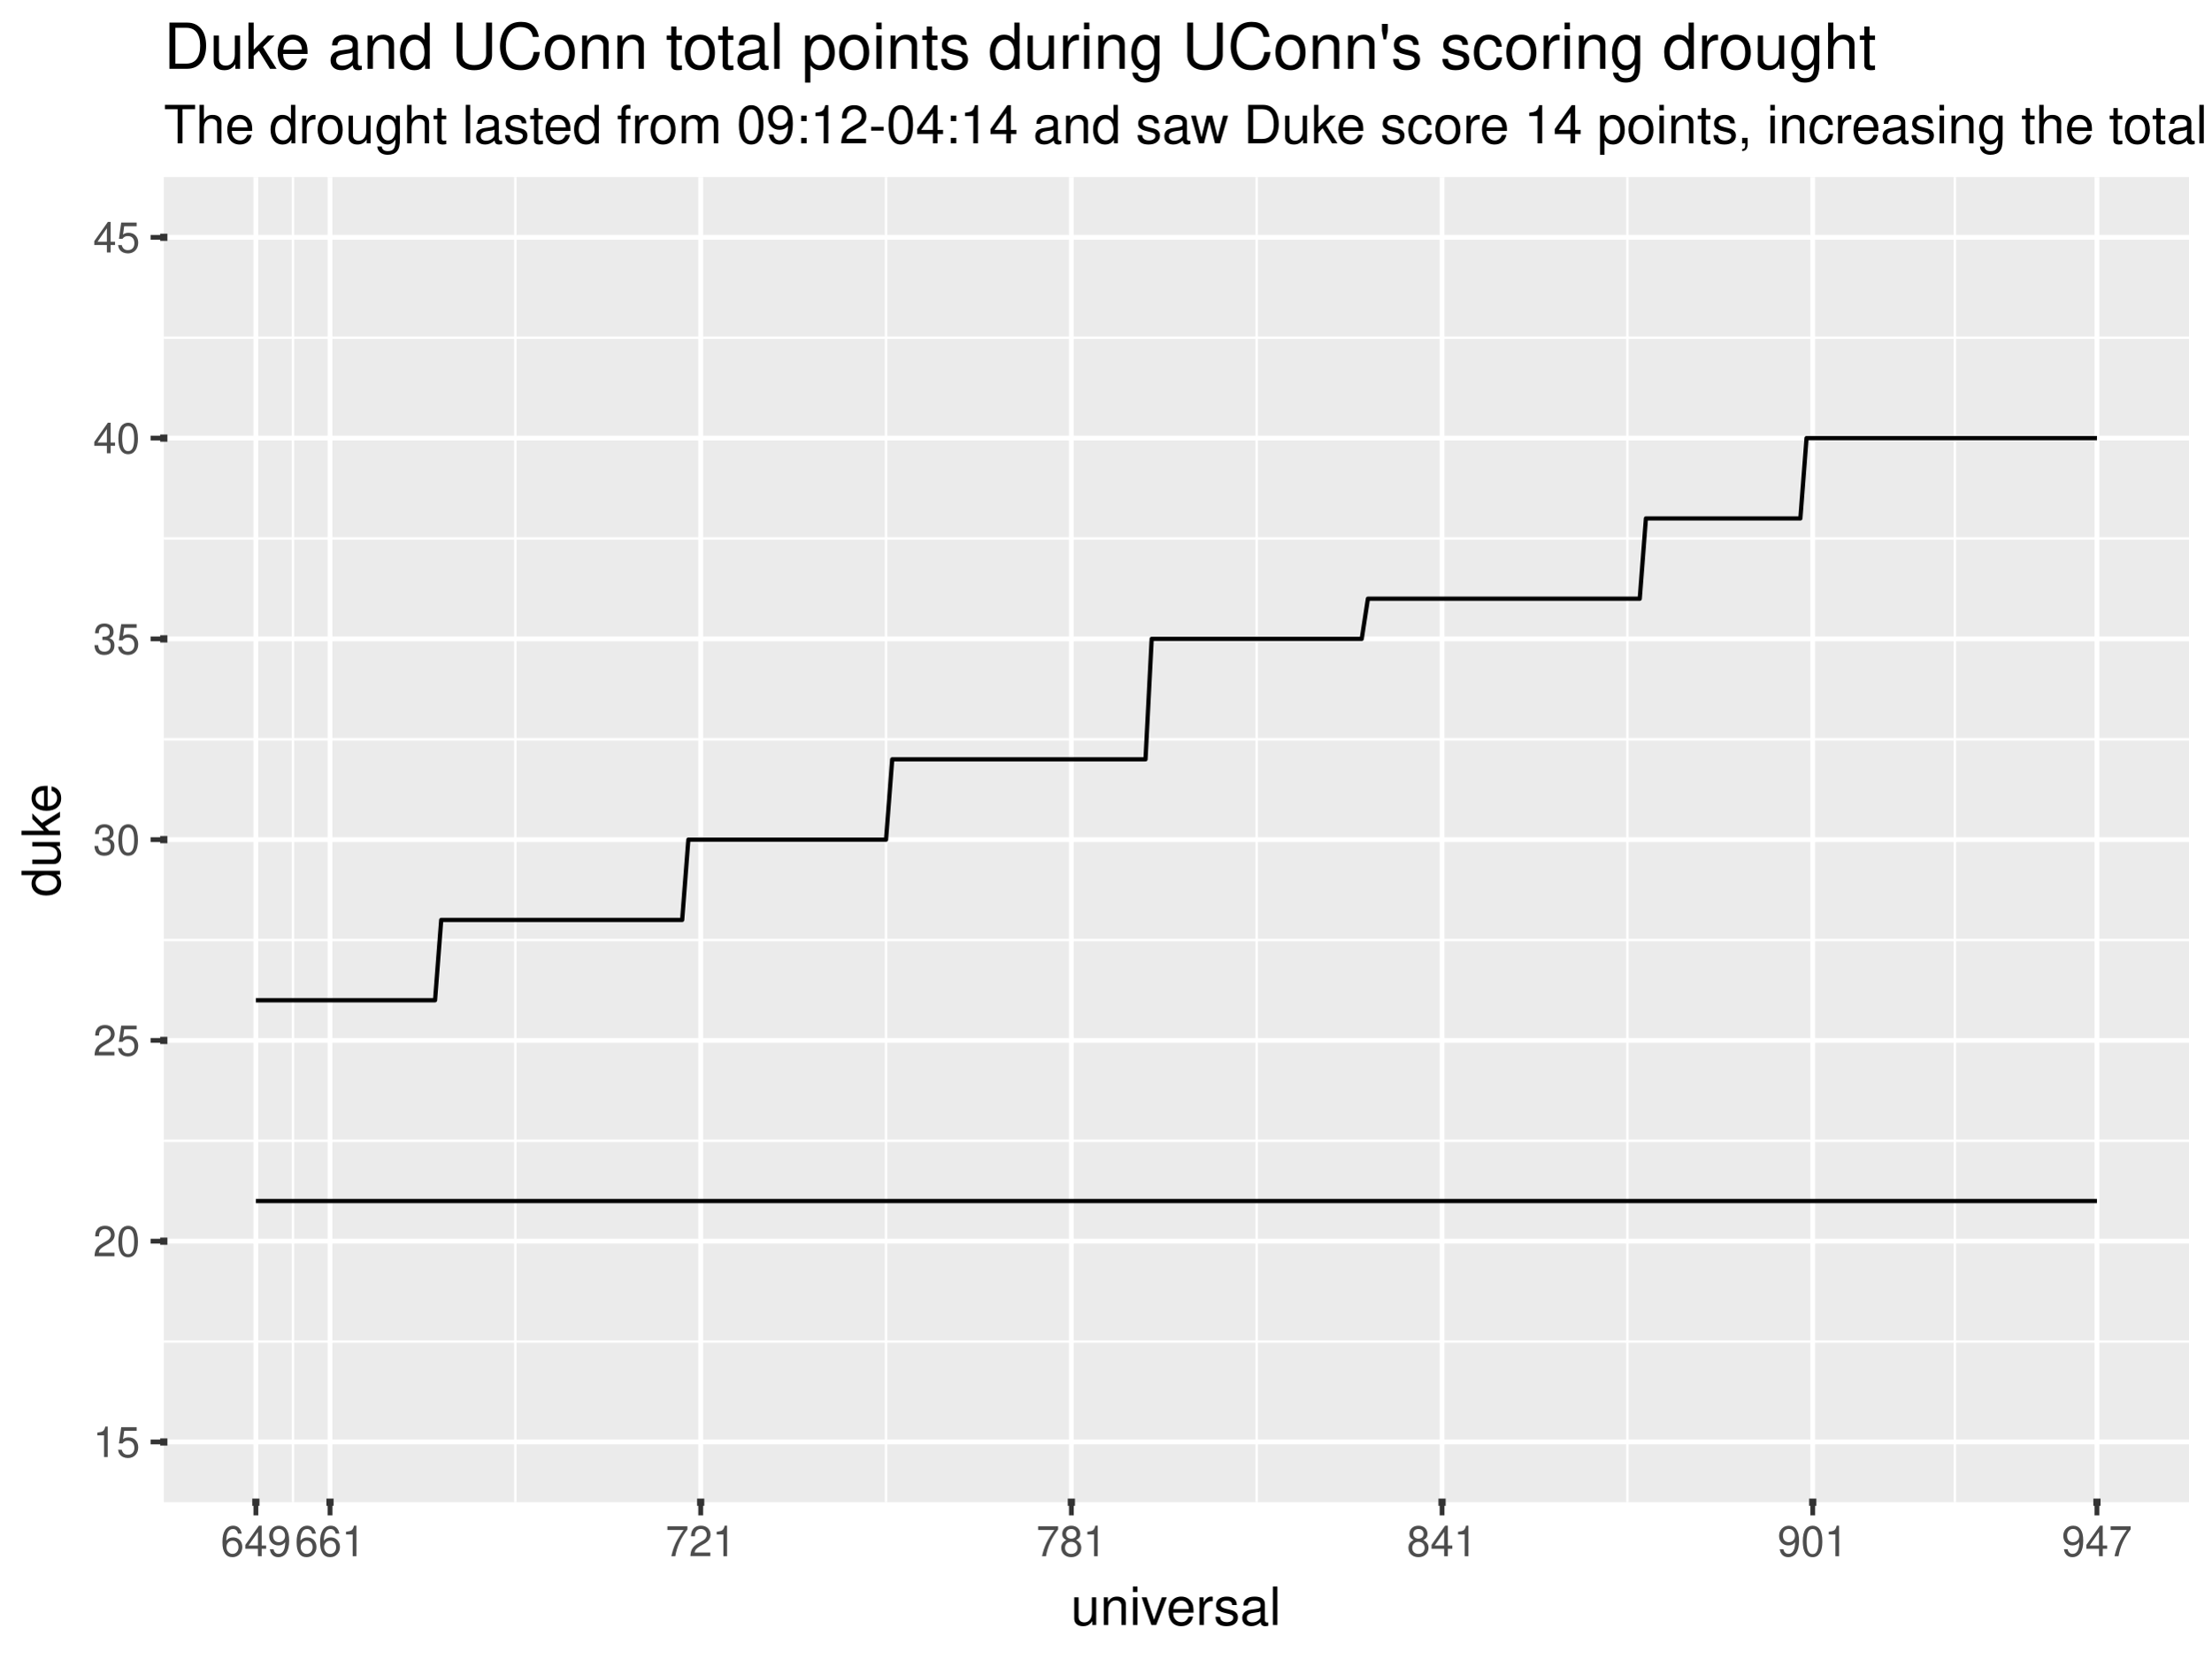
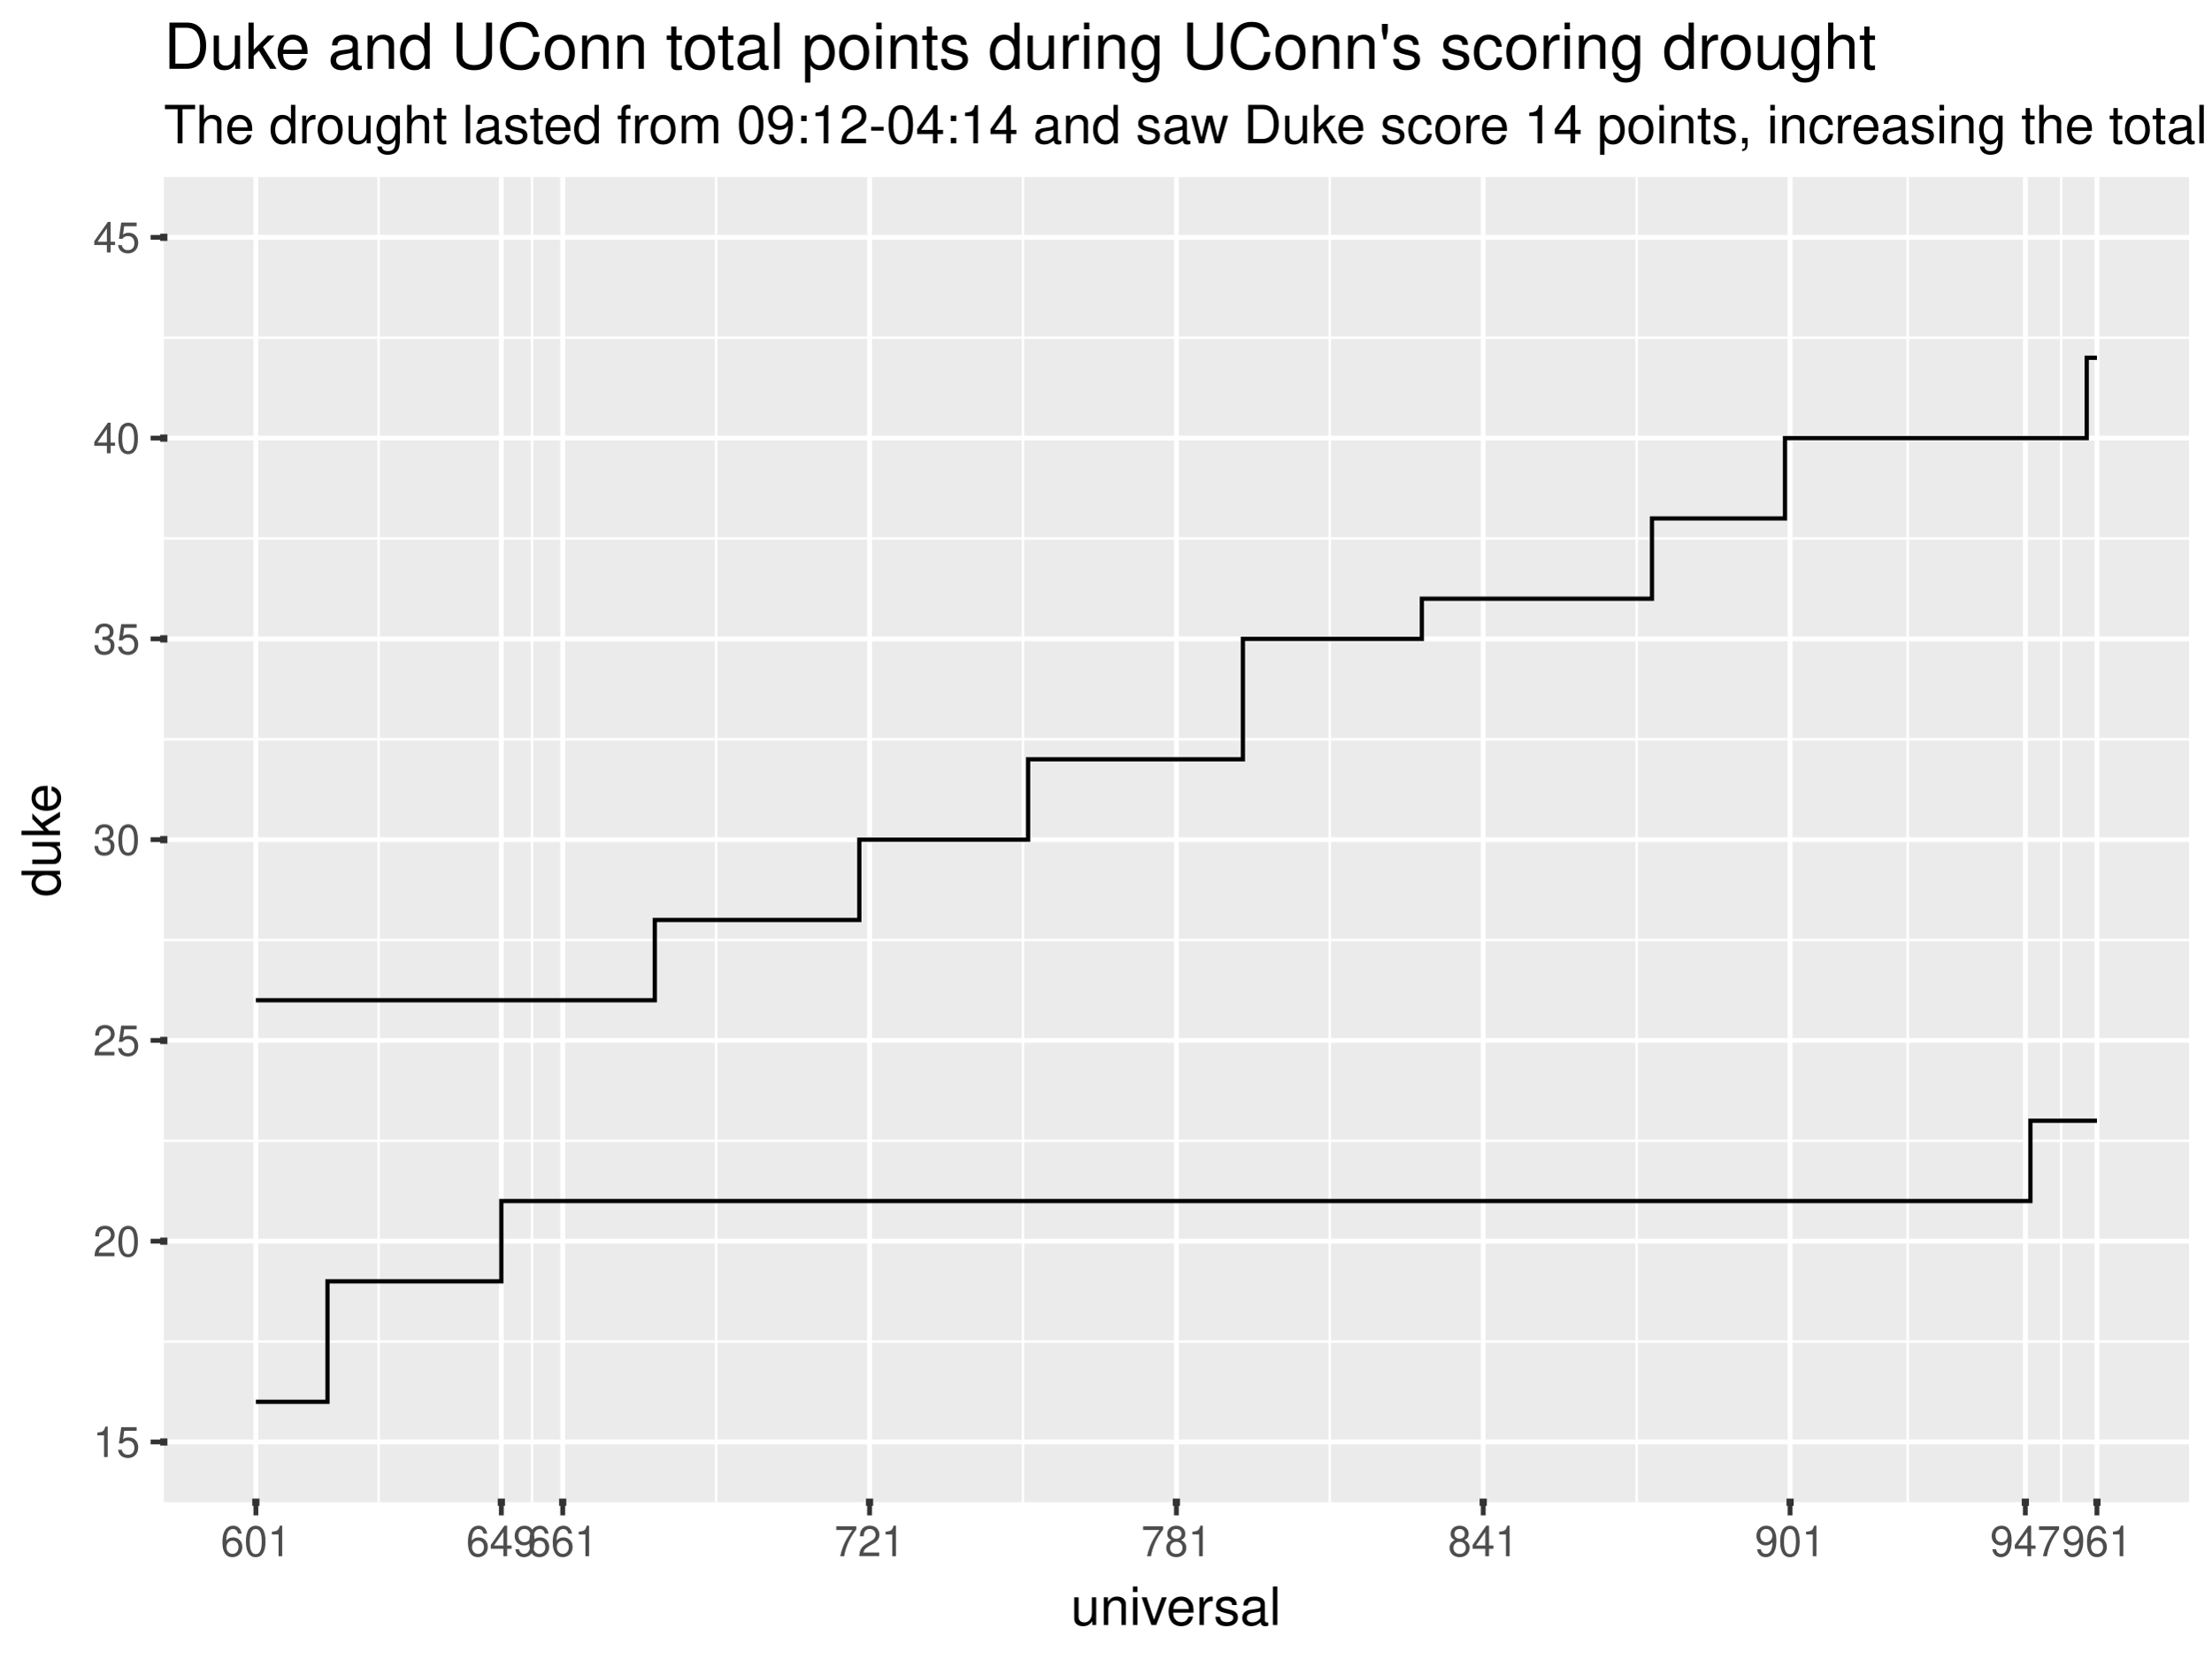
<svg xmlns="http://www.w3.org/2000/svg" xmlns:xlink="http://www.w3.org/1999/xlink" width="460.8pt" height="345.6pt" viewBox="0 0 460.8 345.6" version="1.1">
  <defs>
    <style type="text/css">*{stroke-linejoin: round; stroke-linecap: butt}</style>
  </defs>
  <g id="figure_1">
    <g id="patch_1">
      <path d="M 0 345.6  L 460.8 345.6  L 460.8 0  L 0 0  z " style="fill: #ffffff" />
    </g>
    <g id="patch_2">
      <path d="M 0 345.6  L 460.8 345.6  L 460.8 0  L 0 0  L 0 345.6  z " style="fill: none; stroke: #ffffff; stroke-linejoin: miter" />
    </g>
    <g id="axes_1">
      <g id="patch_3">
        <path d="M 34.137 313.104  L 456.192 313.104  L 456.192 36.907  L 34.137 36.907  z " style="fill: #ebebeb" />
      </g>
      <g id="matplotlib.axis_1">
        <g id="xtick_1">
          <g id="line2d_1">
-             <path d="M 53.321 313.104  L 53.321 36.907  " clip-path="url(#pe9ebd5dd13)" style="fill: none; stroke: #ffffff; stroke-linecap: square" />
+             <path d="M 53.321 313.104  L 53.321 36.907  " clip-path="url(#pd9cba350dd)" style="fill: none; stroke: #ffffff; stroke-linecap: square" />
          </g>
          <g id="line2d_2">
            <path d="M 53.321 313.104  " style="fill: none; stroke: #333333; stroke-width: 1.5; stroke-linecap: square" />
            <defs>
-               <path id="m2f59577091" d="M 0 0  L 0 2.75  " style="stroke: #333333" />
+               <path id="m959d227a97" d="M 0 0  L 0 2.75  " style="stroke: #333333" />
            </defs>
            <g>
-               <use xlink:href="#m2f59577091" x="53.321" y="313.104" style="fill: #333333; stroke: #333333" />
+               <use xlink:href="#m959d227a97" x="53.321" y="313.104" style="fill: #333333; stroke: #333333" />
            </g>
          </g>
          <g id="text_1">
-             <text style="font-size: 8.8px; font-family: 'Helvetica', 'DejaVu Sans', 'Avant Garde', 'Computer Modern Sans serif', 'Arial', sans-serif; text-anchor: middle; fill: #4d4d4d" x="53.321" y="324.366" transform="rotate(-0 53.32117 324.3662)">649</text>
+             <text style="font-size: 8.8px; font-family: 'Helvetica', 'DejaVu Sans', 'Avant Garde', 'Computer Modern Sans serif', 'Arial', sans-serif; text-anchor: middle; fill: #4d4d4d" x="53.321" y="324.366" transform="rotate(-0 53.32117 324.3662)">601</text>
          </g>
        </g>
        <g id="xtick_2">
          <g id="line2d_3">
-             <path d="M 68.772 313.104  L 68.772 36.907  " clip-path="url(#pe9ebd5dd13)" style="fill: none; stroke: #ffffff; stroke-linecap: square" />
+             <path d="M 104.479 313.104  L 104.479 36.907  " clip-path="url(#pd9cba350dd)" style="fill: none; stroke: #ffffff; stroke-linecap: square" />
          </g>
          <g id="line2d_4">
-             <path d="M 68.772 313.104  " style="fill: none; stroke: #333333; stroke-width: 1.5; stroke-linecap: square" />
-             <g>
-               <use xlink:href="#m2f59577091" x="68.772" y="313.104" style="fill: #333333; stroke: #333333" />
+             <path d="M 104.479 313.104  " style="fill: none; stroke: #333333; stroke-width: 1.5; stroke-linecap: square" />
+             <g>
+               <use xlink:href="#m959d227a97" x="104.479" y="313.104" style="fill: #333333; stroke: #333333" />
            </g>
          </g>
          <g id="text_2">
-             <text style="font-size: 8.8px; font-family: 'Helvetica', 'DejaVu Sans', 'Avant Garde', 'Computer Modern Sans serif', 'Arial', sans-serif; text-anchor: middle; fill: #4d4d4d" x="68.772" y="324.366" transform="rotate(-0 68.77163 324.3662)">661</text>
+             <text style="font-size: 8.8px; font-family: 'Helvetica', 'DejaVu Sans', 'Avant Garde', 'Computer Modern Sans serif', 'Arial', sans-serif; text-anchor: middle; fill: #4d4d4d" x="104.479" y="324.366" transform="rotate(-0 104.4794 324.3662)">649</text>
          </g>
        </g>
        <g id="xtick_3">
          <g id="line2d_5">
-             <path d="M 146.024 313.104  L 146.024 36.907  " clip-path="url(#pe9ebd5dd13)" style="fill: none; stroke: #ffffff; stroke-linecap: square" />
+             <path d="M 117.269 313.104  L 117.269 36.907  " clip-path="url(#pd9cba350dd)" style="fill: none; stroke: #ffffff; stroke-linecap: square" />
          </g>
          <g id="line2d_6">
-             <path d="M 146.024 313.104  " style="fill: none; stroke: #333333; stroke-width: 1.5; stroke-linecap: square" />
-             <g>
-               <use xlink:href="#m2f59577091" x="146.024" y="313.104" style="fill: #333333; stroke: #333333" />
+             <path d="M 117.269 313.104  " style="fill: none; stroke: #333333; stroke-width: 1.5; stroke-linecap: square" />
+             <g>
+               <use xlink:href="#m959d227a97" x="117.269" y="313.104" style="fill: #333333; stroke: #333333" />
            </g>
          </g>
          <g id="text_3">
-             <text style="font-size: 8.8px; font-family: 'Helvetica', 'DejaVu Sans', 'Avant Garde', 'Computer Modern Sans serif', 'Arial', sans-serif; text-anchor: middle; fill: #4d4d4d" x="146.024" y="324.366" transform="rotate(-0 146.0239 324.3662)">721</text>
+             <text style="font-size: 8.8px; font-family: 'Helvetica', 'DejaVu Sans', 'Avant Garde', 'Computer Modern Sans serif', 'Arial', sans-serif; text-anchor: middle; fill: #4d4d4d" x="117.269" y="324.366" transform="rotate(-0 117.2689 324.3662)">661</text>
          </g>
        </g>
        <g id="xtick_4">
          <g id="line2d_7">
-             <path d="M 223.276 313.104  L 223.276 36.907  " clip-path="url(#pe9ebd5dd13)" style="fill: none; stroke: #ffffff; stroke-linecap: square" />
+             <path d="M 181.217 313.104  L 181.217 36.907  " clip-path="url(#pd9cba350dd)" style="fill: none; stroke: #ffffff; stroke-linecap: square" />
          </g>
          <g id="line2d_8">
-             <path d="M 223.276 313.104  " style="fill: none; stroke: #333333; stroke-width: 1.5; stroke-linecap: square" />
-             <g>
-               <use xlink:href="#m2f59577091" x="223.276" y="313.104" style="fill: #333333; stroke: #333333" />
+             <path d="M 181.217 313.104  " style="fill: none; stroke: #333333; stroke-width: 1.5; stroke-linecap: square" />
+             <g>
+               <use xlink:href="#m959d227a97" x="181.217" y="313.104" style="fill: #333333; stroke: #333333" />
            </g>
          </g>
          <g id="text_4">
-             <text style="font-size: 8.8px; font-family: 'Helvetica', 'DejaVu Sans', 'Avant Garde', 'Computer Modern Sans serif', 'Arial', sans-serif; text-anchor: middle; fill: #4d4d4d" x="223.276" y="324.366" transform="rotate(-0 223.2763 324.3662)">781</text>
+             <text style="font-size: 8.8px; font-family: 'Helvetica', 'DejaVu Sans', 'Avant Garde', 'Computer Modern Sans serif', 'Arial', sans-serif; text-anchor: middle; fill: #4d4d4d" x="181.217" y="324.366" transform="rotate(-0 181.2167 324.3662)">721</text>
          </g>
        </g>
        <g id="xtick_5">
          <g id="line2d_9">
-             <path d="M 300.529 313.104  L 300.529 36.907  " clip-path="url(#pe9ebd5dd13)" style="fill: none; stroke: #ffffff; stroke-linecap: square" />
+             <path d="M 245.164 313.104  L 245.164 36.907  " clip-path="url(#pd9cba350dd)" style="fill: none; stroke: #ffffff; stroke-linecap: square" />
          </g>
          <g id="line2d_10">
-             <path d="M 300.529 313.104  " style="fill: none; stroke: #333333; stroke-width: 1.5; stroke-linecap: square" />
-             <g>
-               <use xlink:href="#m2f59577091" x="300.529" y="313.104" style="fill: #333333; stroke: #333333" />
+             <path d="M 245.164 313.104  " style="fill: none; stroke: #333333; stroke-width: 1.5; stroke-linecap: square" />
+             <g>
+               <use xlink:href="#m959d227a97" x="245.164" y="313.104" style="fill: #333333; stroke: #333333" />
            </g>
          </g>
          <g id="text_5">
-             <text style="font-size: 8.8px; font-family: 'Helvetica', 'DejaVu Sans', 'Avant Garde', 'Computer Modern Sans serif', 'Arial', sans-serif; text-anchor: middle; fill: #4d4d4d" x="300.529" y="324.366" transform="rotate(-0 300.5286 324.3662)">841</text>
+             <text style="font-size: 8.8px; font-family: 'Helvetica', 'DejaVu Sans', 'Avant Garde', 'Computer Modern Sans serif', 'Arial', sans-serif; text-anchor: middle; fill: #4d4d4d" x="245.164" y="324.366" transform="rotate(-0 245.1644 324.3662)">781</text>
          </g>
        </g>
        <g id="xtick_6">
          <g id="line2d_11">
-             <path d="M 377.781 313.104  L 377.781 36.907  " clip-path="url(#pe9ebd5dd13)" style="fill: none; stroke: #ffffff; stroke-linecap: square" />
+             <path d="M 309.112 313.104  L 309.112 36.907  " clip-path="url(#pd9cba350dd)" style="fill: none; stroke: #ffffff; stroke-linecap: square" />
          </g>
          <g id="line2d_12">
-             <path d="M 377.781 313.104  " style="fill: none; stroke: #333333; stroke-width: 1.5; stroke-linecap: square" />
-             <g>
-               <use xlink:href="#m2f59577091" x="377.781" y="313.104" style="fill: #333333; stroke: #333333" />
+             <path d="M 309.112 313.104  " style="fill: none; stroke: #333333; stroke-width: 1.5; stroke-linecap: square" />
+             <g>
+               <use xlink:href="#m959d227a97" x="309.112" y="313.104" style="fill: #333333; stroke: #333333" />
            </g>
          </g>
          <g id="text_6">
-             <text style="font-size: 8.8px; font-family: 'Helvetica', 'DejaVu Sans', 'Avant Garde', 'Computer Modern Sans serif', 'Arial', sans-serif; text-anchor: middle; fill: #4d4d4d" x="377.781" y="324.366" transform="rotate(-0 377.7809 324.3662)">901</text>
+             <text style="font-size: 8.8px; font-family: 'Helvetica', 'DejaVu Sans', 'Avant Garde', 'Computer Modern Sans serif', 'Arial', sans-serif; text-anchor: middle; fill: #4d4d4d" x="309.112" y="324.366" transform="rotate(-0 309.1122 324.3662)">841</text>
          </g>
        </g>
        <g id="xtick_7">
          <g id="line2d_13">
-             <path d="M 437.008 313.104  L 437.008 36.907  " clip-path="url(#pe9ebd5dd13)" style="fill: none; stroke: #ffffff; stroke-linecap: square" />
+             <path d="M 373.06 313.104  L 373.06 36.907  " clip-path="url(#pd9cba350dd)" style="fill: none; stroke: #ffffff; stroke-linecap: square" />
          </g>
          <g id="line2d_14">
-             <path d="M 437.008 313.104  " style="fill: none; stroke: #333333; stroke-width: 1.5; stroke-linecap: square" />
-             <g>
-               <use xlink:href="#m2f59577091" x="437.008" y="313.104" style="fill: #333333; stroke: #333333" />
+             <path d="M 373.06 313.104  " style="fill: none; stroke: #333333; stroke-width: 1.5; stroke-linecap: square" />
+             <g>
+               <use xlink:href="#m959d227a97" x="373.06" y="313.104" style="fill: #333333; stroke: #333333" />
            </g>
          </g>
          <g id="text_7">
-             <text style="font-size: 8.8px; font-family: 'Helvetica', 'DejaVu Sans', 'Avant Garde', 'Computer Modern Sans serif', 'Arial', sans-serif; text-anchor: middle; fill: #4d4d4d" x="437.008" y="324.366" transform="rotate(-0 437.0077 324.3662)">947</text>
+             <text style="font-size: 8.8px; font-family: 'Helvetica', 'DejaVu Sans', 'Avant Garde', 'Computer Modern Sans serif', 'Arial', sans-serif; text-anchor: middle; fill: #4d4d4d" x="373.06" y="324.366" transform="rotate(-0 373.0599 324.3662)">901</text>
          </g>
        </g>
        <g id="xtick_8">
          <g id="line2d_15">
-             <path d="M 61.046 313.104  L 61.046 36.907  " clip-path="url(#pe9ebd5dd13)" style="fill: none; stroke: #ffffff; stroke-width: 0.5; stroke-linecap: square" />
+             <path d="M 422.087 313.104  L 422.087 36.907  " clip-path="url(#pd9cba350dd)" style="fill: none; stroke: #ffffff; stroke-linecap: square" />
+           </g>
+           <g id="line2d_16">
+             <path d="M 422.087 313.104  " style="fill: none; stroke: #333333; stroke-width: 1.5; stroke-linecap: square" />
+             <g>
+               <use xlink:href="#m959d227a97" x="422.087" y="313.104" style="fill: #333333; stroke: #333333" />
+             </g>
+           </g>
+           <g id="text_8">
+             <text style="font-size: 8.8px; font-family: 'Helvetica', 'DejaVu Sans', 'Avant Garde', 'Computer Modern Sans serif', 'Arial', sans-serif; text-anchor: middle; fill: #4d4d4d" x="422.087" y="324.366" transform="rotate(-0 422.0865 324.3662)">947</text>
          </g>
        </g>
        <g id="xtick_9">
-           <g id="line2d_16">
-             <path d="M 107.398 313.104  L 107.398 36.907  " clip-path="url(#pe9ebd5dd13)" style="fill: none; stroke: #ffffff; stroke-width: 0.5; stroke-linecap: square" />
+           <g id="line2d_17">
+             <path d="M 437.008 313.104  L 437.008 36.907  " clip-path="url(#pd9cba350dd)" style="fill: none; stroke: #ffffff; stroke-linecap: square" />
+           </g>
+           <g id="line2d_18">
+             <path d="M 437.008 313.104  " style="fill: none; stroke: #333333; stroke-width: 1.5; stroke-linecap: square" />
+             <g>
+               <use xlink:href="#m959d227a97" x="437.008" y="313.104" style="fill: #333333; stroke: #333333" />
+             </g>
+           </g>
+           <g id="text_9">
+             <text style="font-size: 8.8px; font-family: 'Helvetica', 'DejaVu Sans', 'Avant Garde', 'Computer Modern Sans serif', 'Arial', sans-serif; text-anchor: middle; fill: #4d4d4d" x="437.008" y="324.366" transform="rotate(-0 437.0077 324.3662)">961</text>
          </g>
        </g>
        <g id="xtick_10">
-           <g id="line2d_17">
-             <path d="M 184.65 313.104  L 184.65 36.907  " clip-path="url(#pe9ebd5dd13)" style="fill: none; stroke: #ffffff; stroke-width: 0.5; stroke-linecap: square" />
+           <g id="line2d_19">
+             <path d="M 78.9 313.104  L 78.9 36.907  " clip-path="url(#pd9cba350dd)" style="fill: none; stroke: #ffffff; stroke-width: 0.5; stroke-linecap: square" />
          </g>
        </g>
        <g id="xtick_11">
-           <g id="line2d_18">
-             <path d="M 261.902 313.104  L 261.902 36.907  " clip-path="url(#pe9ebd5dd13)" style="fill: none; stroke: #ffffff; stroke-width: 0.5; stroke-linecap: square" />
+           <g id="line2d_20">
+             <path d="M 110.874 313.104  L 110.874 36.907  " clip-path="url(#pd9cba350dd)" style="fill: none; stroke: #ffffff; stroke-width: 0.5; stroke-linecap: square" />
          </g>
        </g>
        <g id="xtick_12">
-           <g id="line2d_19">
-             <path d="M 339.155 313.104  L 339.155 36.907  " clip-path="url(#pe9ebd5dd13)" style="fill: none; stroke: #ffffff; stroke-width: 0.5; stroke-linecap: square" />
+           <g id="line2d_21">
+             <path d="M 149.243 313.104  L 149.243 36.907  " clip-path="url(#pd9cba350dd)" style="fill: none; stroke: #ffffff; stroke-width: 0.5; stroke-linecap: square" />
          </g>
        </g>
        <g id="xtick_13">
-           <g id="line2d_20">
-             <path d="M 407.394 313.104  L 407.394 36.907  " clip-path="url(#pe9ebd5dd13)" style="fill: none; stroke: #ffffff; stroke-width: 0.5; stroke-linecap: square" />
+           <g id="line2d_22">
+             <path d="M 213.191 313.104  L 213.191 36.907  " clip-path="url(#pd9cba350dd)" style="fill: none; stroke: #ffffff; stroke-width: 0.5; stroke-linecap: square" />
+           </g>
+         </g>
+         <g id="xtick_14">
+           <g id="line2d_23">
+             <path d="M 277.138 313.104  L 277.138 36.907  " clip-path="url(#pd9cba350dd)" style="fill: none; stroke: #ffffff; stroke-width: 0.5; stroke-linecap: square" />
+           </g>
+         </g>
+         <g id="xtick_15">
+           <g id="line2d_24">
+             <path d="M 341.086 313.104  L 341.086 36.907  " clip-path="url(#pd9cba350dd)" style="fill: none; stroke: #ffffff; stroke-width: 0.5; stroke-linecap: square" />
+           </g>
+         </g>
+         <g id="xtick_16">
+           <g id="line2d_25">
+             <path d="M 397.573 313.104  L 397.573 36.907  " clip-path="url(#pd9cba350dd)" style="fill: none; stroke: #ffffff; stroke-width: 0.5; stroke-linecap: square" />
+           </g>
+         </g>
+         <g id="xtick_17">
+           <g id="line2d_26">
+             <path d="M 429.547 313.104  L 429.547 36.907  " clip-path="url(#pd9cba350dd)" style="fill: none; stroke: #ffffff; stroke-width: 0.5; stroke-linecap: square" />
          </g>
        </g>
      </g>
      <g id="matplotlib.axis_2">
        <g id="ytick_1">
-           <g id="line2d_21">
-             <path d="M 34.137 300.549  L 456.192 300.549  " clip-path="url(#pe9ebd5dd13)" style="fill: none; stroke: #ffffff; stroke-linecap: square" />
-           </g>
-           <g id="line2d_22">
+           <g id="line2d_27">
+             <path d="M 34.137 300.549  L 456.192 300.549  " clip-path="url(#pd9cba350dd)" style="fill: none; stroke: #ffffff; stroke-linecap: square" />
+           </g>
+           <g id="line2d_28">
            <path d="M 34.137 300.549  " style="fill: none; stroke: #333333; stroke-width: 1.5; stroke-linecap: square" />
            <defs>
-               <path id="m4dd04ea1fa" d="M 0 0  L -2.75 0  " style="stroke: #333333" />
+               <path id="m8a8021d1a6" d="M 0 0  L -2.75 0  " style="stroke: #333333" />
            </defs>
            <g>
-               <use xlink:href="#m4dd04ea1fa" x="34.137" y="300.549" style="fill: #333333; stroke: #333333" />
-             </g>
-           </g>
-           <g id="text_8">
+               <use xlink:href="#m8a8021d1a6" x="34.137" y="300.549" style="fill: #333333; stroke: #333333" />
+             </g>
+           </g>
+           <g id="text_10">
            <text style="font-size: 8.8px; font-family: 'Helvetica', 'DejaVu Sans', 'Avant Garde', 'Computer Modern Sans serif', 'Arial', sans-serif; text-anchor: start; fill: #4d4d4d" x="19.4" y="303.705" transform="rotate(-0 19.39959 303.7055)">15</text>
          </g>
        </g>
        <g id="ytick_2">
-           <g id="line2d_23">
-             <path d="M 34.137 258.701  L 456.192 258.701  " clip-path="url(#pe9ebd5dd13)" style="fill: none; stroke: #ffffff; stroke-linecap: square" />
-           </g>
-           <g id="line2d_24">
+           <g id="line2d_29">
+             <path d="M 34.137 258.701  L 456.192 258.701  " clip-path="url(#pd9cba350dd)" style="fill: none; stroke: #ffffff; stroke-linecap: square" />
+           </g>
+           <g id="line2d_30">
            <path d="M 34.137 258.701  " style="fill: none; stroke: #333333; stroke-width: 1.5; stroke-linecap: square" />
            <g>
-               <use xlink:href="#m4dd04ea1fa" x="34.137" y="258.701" style="fill: #333333; stroke: #333333" />
-             </g>
-           </g>
-           <g id="text_9">
+               <use xlink:href="#m8a8021d1a6" x="34.137" y="258.701" style="fill: #333333; stroke: #333333" />
+             </g>
+           </g>
+           <g id="text_11">
            <text style="font-size: 8.8px; font-family: 'Helvetica', 'DejaVu Sans', 'Avant Garde', 'Computer Modern Sans serif', 'Arial', sans-serif; text-anchor: start; fill: #4d4d4d" x="19.4" y="261.858" transform="rotate(-0 19.39959 261.8576)">20</text>
          </g>
        </g>
        <g id="ytick_3">
-           <g id="line2d_25">
-             <path d="M 34.137 216.853  L 456.192 216.853  " clip-path="url(#pe9ebd5dd13)" style="fill: none; stroke: #ffffff; stroke-linecap: square" />
-           </g>
-           <g id="line2d_26">
+           <g id="line2d_31">
+             <path d="M 34.137 216.853  L 456.192 216.853  " clip-path="url(#pd9cba350dd)" style="fill: none; stroke: #ffffff; stroke-linecap: square" />
+           </g>
+           <g id="line2d_32">
            <path d="M 34.137 216.853  " style="fill: none; stroke: #333333; stroke-width: 1.5; stroke-linecap: square" />
            <g>
-               <use xlink:href="#m4dd04ea1fa" x="34.137" y="216.853" style="fill: #333333; stroke: #333333" />
-             </g>
-           </g>
-           <g id="text_10">
+               <use xlink:href="#m8a8021d1a6" x="34.137" y="216.853" style="fill: #333333; stroke: #333333" />
+             </g>
+           </g>
+           <g id="text_12">
            <text style="font-size: 8.8px; font-family: 'Helvetica', 'DejaVu Sans', 'Avant Garde', 'Computer Modern Sans serif', 'Arial', sans-serif; text-anchor: start; fill: #4d4d4d" x="19.4" y="220.01" transform="rotate(-0 19.39959 220.0097)">25</text>
          </g>
        </g>
        <g id="ytick_4">
-           <g id="line2d_27">
-             <path d="M 34.137 175.006  L 456.192 175.006  " clip-path="url(#pe9ebd5dd13)" style="fill: none; stroke: #ffffff; stroke-linecap: square" />
-           </g>
-           <g id="line2d_28">
+           <g id="line2d_33">
+             <path d="M 34.137 175.006  L 456.192 175.006  " clip-path="url(#pd9cba350dd)" style="fill: none; stroke: #ffffff; stroke-linecap: square" />
+           </g>
+           <g id="line2d_34">
            <path d="M 34.137 175.006  " style="fill: none; stroke: #333333; stroke-width: 1.5; stroke-linecap: square" />
            <g>
-               <use xlink:href="#m4dd04ea1fa" x="34.137" y="175.006" style="fill: #333333; stroke: #333333" />
-             </g>
-           </g>
-           <g id="text_11">
+               <use xlink:href="#m8a8021d1a6" x="34.137" y="175.006" style="fill: #333333; stroke: #333333" />
+             </g>
+           </g>
+           <g id="text_13">
            <text style="font-size: 8.8px; font-family: 'Helvetica', 'DejaVu Sans', 'Avant Garde', 'Computer Modern Sans serif', 'Arial', sans-serif; text-anchor: start; fill: #4d4d4d" x="19.4" y="178.162" transform="rotate(-0 19.39959 178.1618)">30</text>
          </g>
        </g>
        <g id="ytick_5">
-           <g id="line2d_29">
-             <path d="M 34.137 133.158  L 456.192 133.158  " clip-path="url(#pe9ebd5dd13)" style="fill: none; stroke: #ffffff; stroke-linecap: square" />
-           </g>
-           <g id="line2d_30">
+           <g id="line2d_35">
+             <path d="M 34.137 133.158  L 456.192 133.158  " clip-path="url(#pd9cba350dd)" style="fill: none; stroke: #ffffff; stroke-linecap: square" />
+           </g>
+           <g id="line2d_36">
            <path d="M 34.137 133.158  " style="fill: none; stroke: #333333; stroke-width: 1.5; stroke-linecap: square" />
            <g>
-               <use xlink:href="#m4dd04ea1fa" x="34.137" y="133.158" style="fill: #333333; stroke: #333333" />
-             </g>
-           </g>
-           <g id="text_12">
+               <use xlink:href="#m8a8021d1a6" x="34.137" y="133.158" style="fill: #333333; stroke: #333333" />
+             </g>
+           </g>
+           <g id="text_14">
            <text style="font-size: 8.8px; font-family: 'Helvetica', 'DejaVu Sans', 'Avant Garde', 'Computer Modern Sans serif', 'Arial', sans-serif; text-anchor: start; fill: #4d4d4d" x="19.4" y="136.314" transform="rotate(-0 19.39959 136.3139)">35</text>
          </g>
        </g>
        <g id="ytick_6">
-           <g id="line2d_31">
-             <path d="M 34.137 91.31  L 456.192 91.31  " clip-path="url(#pe9ebd5dd13)" style="fill: none; stroke: #ffffff; stroke-linecap: square" />
-           </g>
-           <g id="line2d_32">
+           <g id="line2d_37">
+             <path d="M 34.137 91.31  L 456.192 91.31  " clip-path="url(#pd9cba350dd)" style="fill: none; stroke: #ffffff; stroke-linecap: square" />
+           </g>
+           <g id="line2d_38">
            <path d="M 34.137 91.31  " style="fill: none; stroke: #333333; stroke-width: 1.5; stroke-linecap: square" />
            <g>
-               <use xlink:href="#m4dd04ea1fa" x="34.137" y="91.31" style="fill: #333333; stroke: #333333" />
-             </g>
-           </g>
-           <g id="text_13">
+               <use xlink:href="#m8a8021d1a6" x="34.137" y="91.31" style="fill: #333333; stroke: #333333" />
+             </g>
+           </g>
+           <g id="text_15">
            <text style="font-size: 8.8px; font-family: 'Helvetica', 'DejaVu Sans', 'Avant Garde', 'Computer Modern Sans serif', 'Arial', sans-serif; text-anchor: start; fill: #4d4d4d" x="19.4" y="94.466" transform="rotate(-0 19.39959 94.46606)">40</text>
          </g>
        </g>
        <g id="ytick_7">
-           <g id="line2d_33">
-             <path d="M 34.137 49.462  L 456.192 49.462  " clip-path="url(#pe9ebd5dd13)" style="fill: none; stroke: #ffffff; stroke-linecap: square" />
-           </g>
-           <g id="line2d_34">
+           <g id="line2d_39">
+             <path d="M 34.137 49.462  L 456.192 49.462  " clip-path="url(#pd9cba350dd)" style="fill: none; stroke: #ffffff; stroke-linecap: square" />
+           </g>
+           <g id="line2d_40">
            <path d="M 34.137 49.462  " style="fill: none; stroke: #333333; stroke-width: 1.5; stroke-linecap: square" />
            <g>
-               <use xlink:href="#m4dd04ea1fa" x="34.137" y="49.462" style="fill: #333333; stroke: #333333" />
-             </g>
-           </g>
-           <g id="text_14">
+               <use xlink:href="#m8a8021d1a6" x="34.137" y="49.462" style="fill: #333333; stroke: #333333" />
+             </g>
+           </g>
+           <g id="text_16">
            <text style="font-size: 8.8px; font-family: 'Helvetica', 'DejaVu Sans', 'Avant Garde', 'Computer Modern Sans serif', 'Arial', sans-serif; text-anchor: start; fill: #4d4d4d" x="19.4" y="52.618" transform="rotate(-0 19.39959 52.61818)">45</text>
          </g>
        </g>
        <g id="ytick_8">
-           <g id="line2d_35">
-             <path d="M 34.137 279.625  L 456.192 279.625  " clip-path="url(#pe9ebd5dd13)" style="fill: none; stroke: #ffffff; stroke-width: 0.5; stroke-linecap: square" />
+           <g id="line2d_41">
+             <path d="M 34.137 279.625  L 456.192 279.625  " clip-path="url(#pd9cba350dd)" style="fill: none; stroke: #ffffff; stroke-width: 0.5; stroke-linecap: square" />
          </g>
        </g>
        <g id="ytick_9">
-           <g id="line2d_36">
-             <path d="M 34.137 237.777  L 456.192 237.777  " clip-path="url(#pe9ebd5dd13)" style="fill: none; stroke: #ffffff; stroke-width: 0.5; stroke-linecap: square" />
+           <g id="line2d_42">
+             <path d="M 34.137 237.777  L 456.192 237.777  " clip-path="url(#pd9cba350dd)" style="fill: none; stroke: #ffffff; stroke-width: 0.5; stroke-linecap: square" />
          </g>
        </g>
        <g id="ytick_10">
-           <g id="line2d_37">
-             <path d="M 34.137 195.929  L 456.192 195.929  " clip-path="url(#pe9ebd5dd13)" style="fill: none; stroke: #ffffff; stroke-width: 0.5; stroke-linecap: square" />
+           <g id="line2d_43">
+             <path d="M 34.137 195.929  L 456.192 195.929  " clip-path="url(#pd9cba350dd)" style="fill: none; stroke: #ffffff; stroke-width: 0.5; stroke-linecap: square" />
          </g>
        </g>
        <g id="ytick_11">
-           <g id="line2d_38">
-             <path d="M 34.137 154.082  L 456.192 154.082  " clip-path="url(#pe9ebd5dd13)" style="fill: none; stroke: #ffffff; stroke-width: 0.5; stroke-linecap: square" />
+           <g id="line2d_44">
+             <path d="M 34.137 154.082  L 456.192 154.082  " clip-path="url(#pd9cba350dd)" style="fill: none; stroke: #ffffff; stroke-width: 0.5; stroke-linecap: square" />
          </g>
        </g>
        <g id="ytick_12">
-           <g id="line2d_39">
-             <path d="M 34.137 112.234  L 456.192 112.234  " clip-path="url(#pe9ebd5dd13)" style="fill: none; stroke: #ffffff; stroke-width: 0.5; stroke-linecap: square" />
+           <g id="line2d_45">
+             <path d="M 34.137 112.234  L 456.192 112.234  " clip-path="url(#pd9cba350dd)" style="fill: none; stroke: #ffffff; stroke-width: 0.5; stroke-linecap: square" />
          </g>
        </g>
        <g id="ytick_13">
-           <g id="line2d_40">
-             <path d="M 34.137 70.386  L 456.192 70.386  " clip-path="url(#pe9ebd5dd13)" style="fill: none; stroke: #ffffff; stroke-width: 0.5; stroke-linecap: square" />
-           </g>
-         </g>
-       </g>
-       <g id="line2d_41">
-         <path d="M 53.321 208.484  L 90.66 208.484  L 91.947 191.745  L 142.161 191.745  L 143.449 175.006  L 184.65 175.006  L 185.938 158.266  L 238.727 158.266  L 240.014 133.158  L 283.791 133.158  L 285.078 124.788  L 341.73 124.788  L 343.017 108.049  L 375.206 108.049  L 376.493 91.31  L 437.008 91.31  L 437.008 91.31  " clip-path="url(#pe9ebd5dd13)" style="fill: none; stroke: #000000; stroke-width: 0.886" />
-       </g>
-       <g id="line2d_42">
-         <path d="M 53.321 250.332  L 437.008 250.332  L 437.008 250.332  " clip-path="url(#pe9ebd5dd13)" style="fill: none; stroke: #000000; stroke-width: 0.886" />
-       </g>
-     </g>
-     <g id="text_15">
+           <g id="line2d_46">
+             <path d="M 34.137 70.386  L 456.192 70.386  " clip-path="url(#pd9cba350dd)" style="fill: none; stroke: #ffffff; stroke-width: 0.5; stroke-linecap: square" />
+           </g>
+         </g>
+       </g>
+       <g id="line2d_47">
+         <path d="M 53.321 208.484  L 136.453 208.484  L 136.453 191.745  L 179.085 191.745  L 179.085 175.006  L 214.256 175.006  L 214.256 158.266  L 259.02 158.266  L 259.02 133.158  L 296.323 133.158  L 296.323 124.788  L 344.283 124.788  L 344.283 108.049  L 371.994 108.049  L 371.994 91.31  L 434.876 91.31  L 434.876 74.571  L 437.008 74.571  L 437.008 74.571  " clip-path="url(#pd9cba350dd)" style="fill: none; stroke: #000000; stroke-width: 0.886; stroke-linejoin: miter" />
+       </g>
+       <g id="line2d_48">
+         <path d="M 53.321 292.18  L 68.242 292.18  L 68.242 267.071  L 104.479 267.071  L 104.479 250.332  L 423.152 250.332  L 423.152 233.593  L 437.008 233.593  L 437.008 233.593  " clip-path="url(#pd9cba350dd)" style="fill: none; stroke: #000000; stroke-width: 0.886; stroke-linejoin: miter" />
+       </g>
+     </g>
+     <g id="text_17">
      <text style="font-size: 13.2px; font-family: 'Helvetica', 'DejaVu Sans', 'Avant Garde', 'Computer Modern Sans serif', 'Arial', sans-serif; text-anchor: start" x="34.137" y="14.335" transform="rotate(-0 34.13684 14.33475)">Duke and UConn total points during UConn's scoring drought</text>
    </g>
-     <g id="text_16">
+     <g id="text_18">
      <text style="font-size: 11px; font-family: 'Helvetica', 'DejaVu Sans', 'Avant Garde', 'Computer Modern Sans serif', 'Arial', sans-serif; text-anchor: start" x="34.137" y="29.866" transform="rotate(-0 34.13684 29.86575)">The drought lasted from 09:12-04:14 and saw Duke score 14 points, increasing the total point gap from 5 to 19</text>
    </g>
-     <g id="text_17">
+     <g id="text_19">
      <text style="font-size: 11px; font-family: 'Helvetica', 'DejaVu Sans', 'Avant Garde', 'Computer Modern Sans serif', 'Arial', sans-serif; text-anchor: start" x="223.155" y="338.699" transform="rotate(-0 223.155 338.6992)">universal</text>
    </g>
-     <g id="text_18">
+     <g id="text_20">
      <text style="font-size: 11px; font-family: 'Helvetica', 'DejaVu Sans', 'Avant Garde', 'Computer Modern Sans serif', 'Arial', sans-serif" transform="translate(12.49878 186.9311) rotate(-90)">duke</text>
    </g>
  </g>
  <defs>
-     <clipPath id="pe9ebd5dd13">
+     <clipPath id="pd9cba350dd">
      <rect x="34.137" y="36.907" width="422.055" height="276.196" />
    </clipPath>
  </defs>
</svg>
